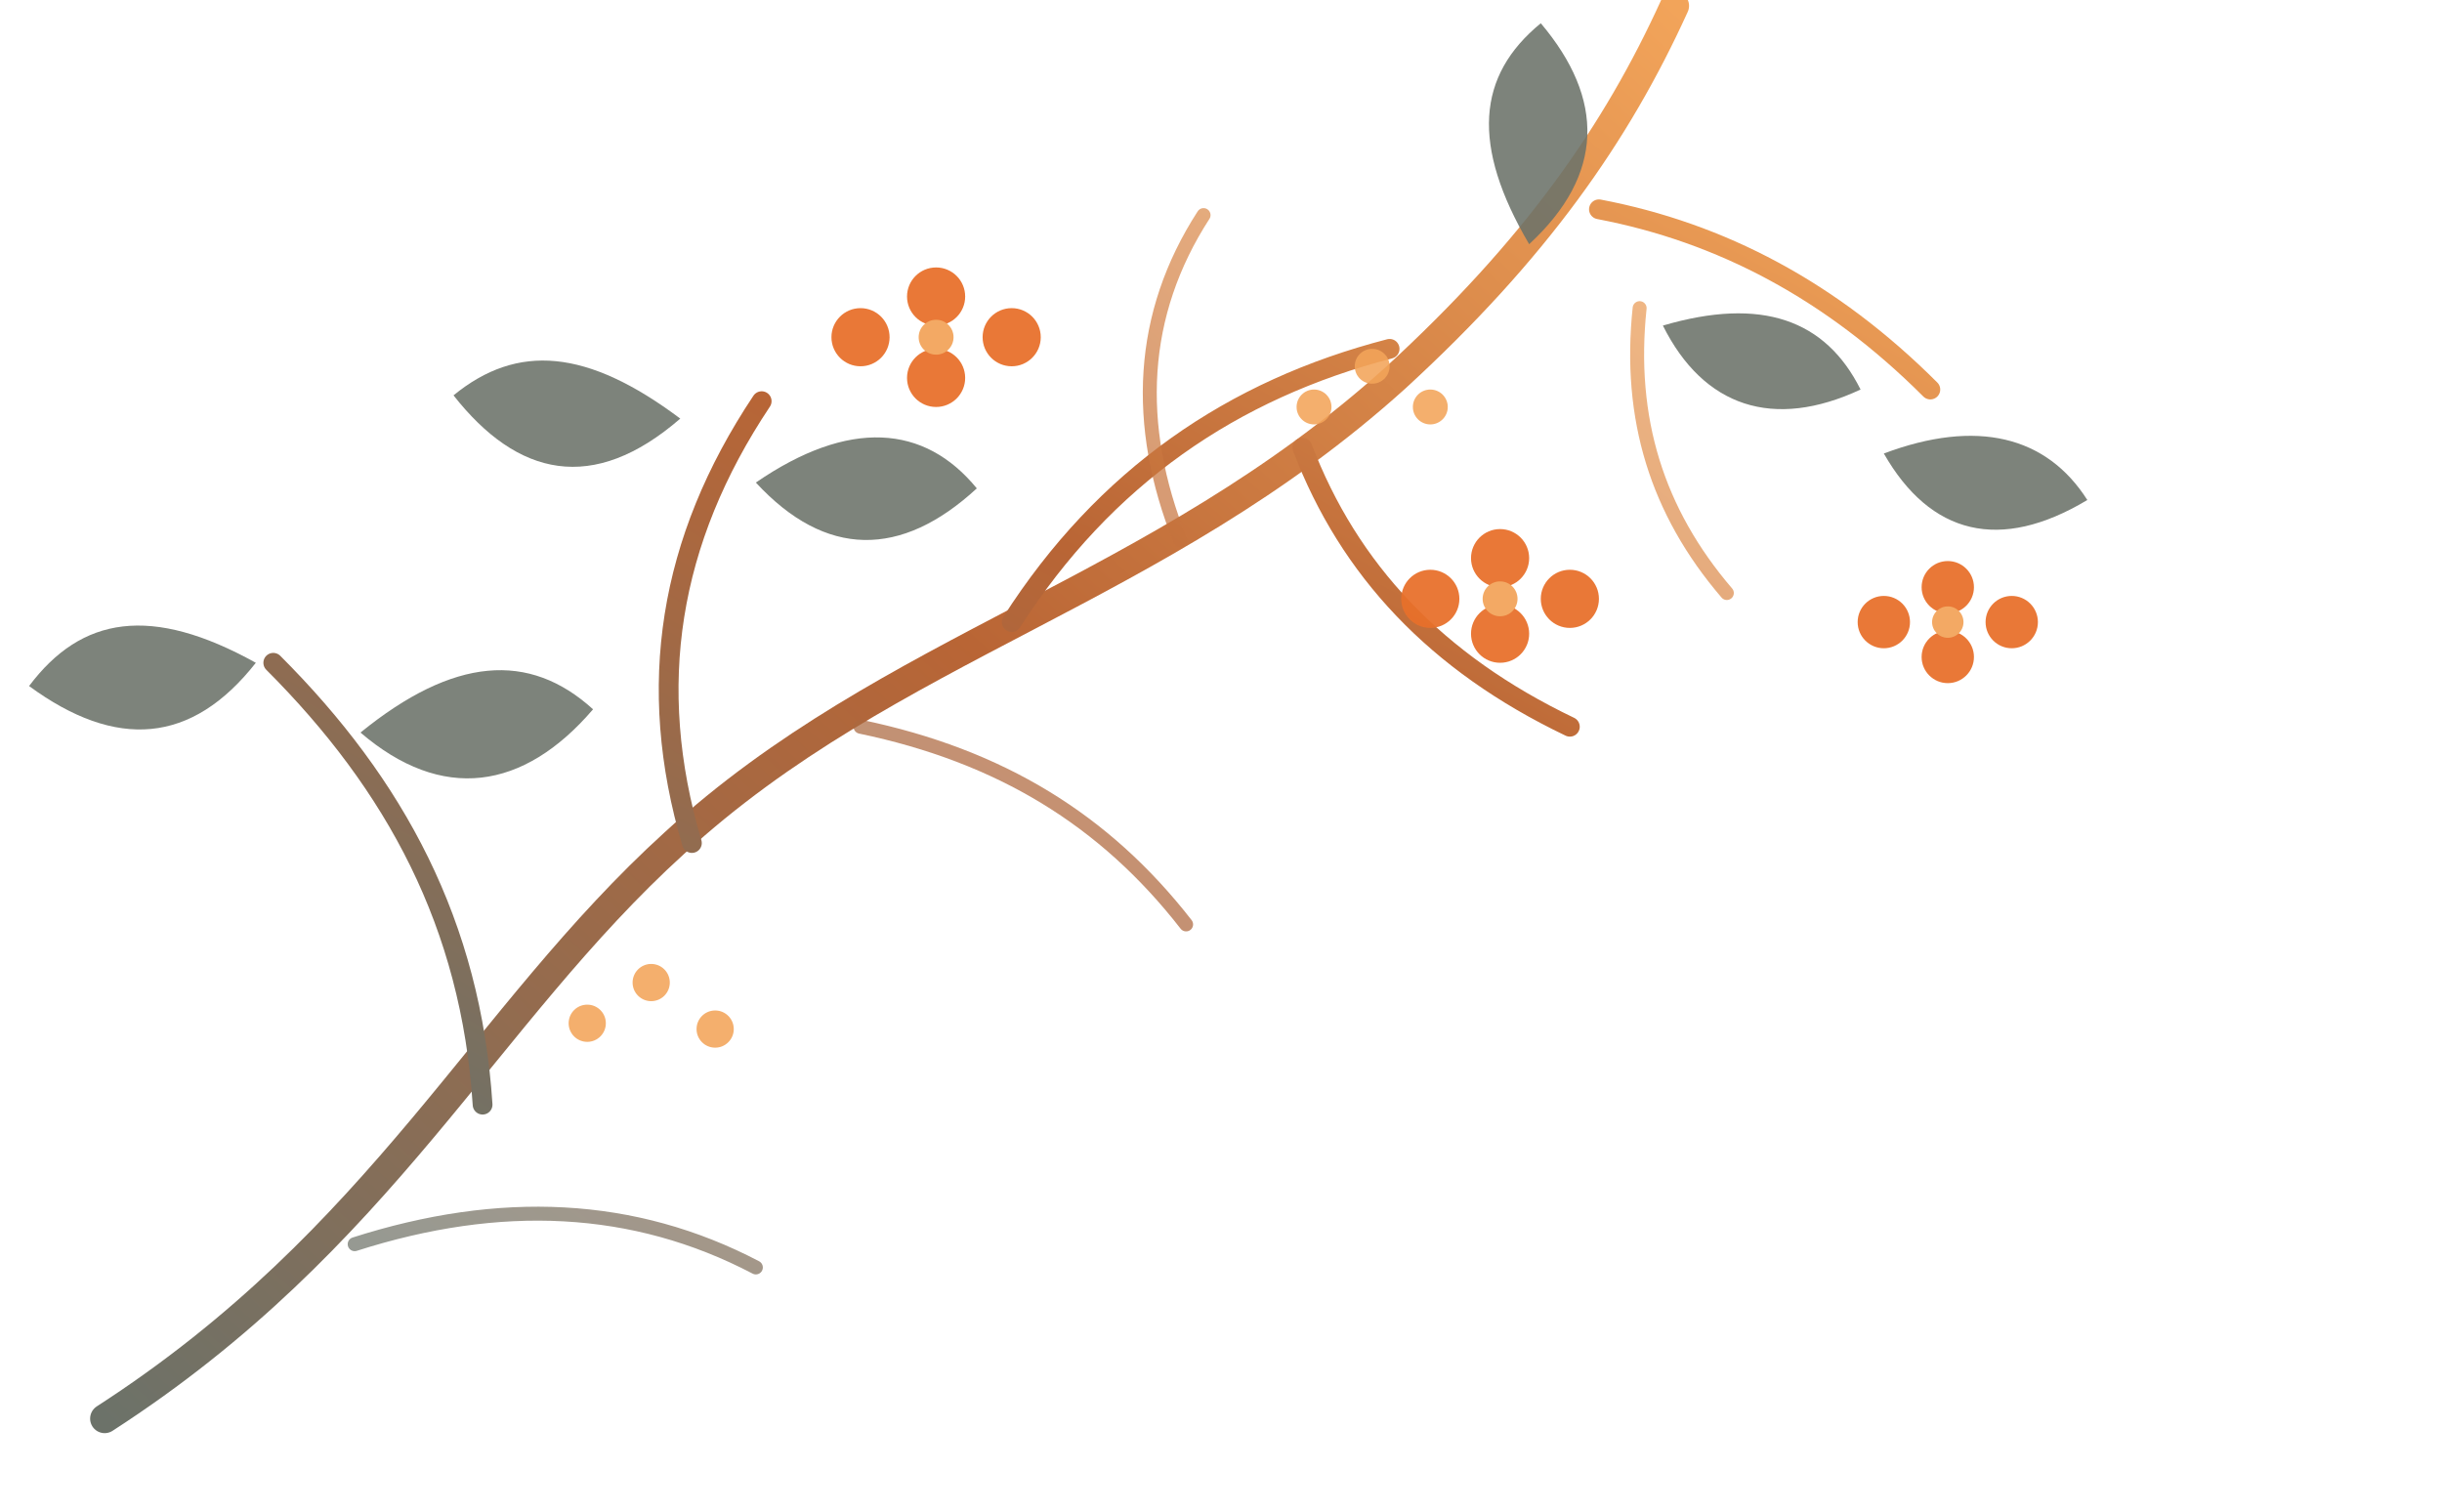
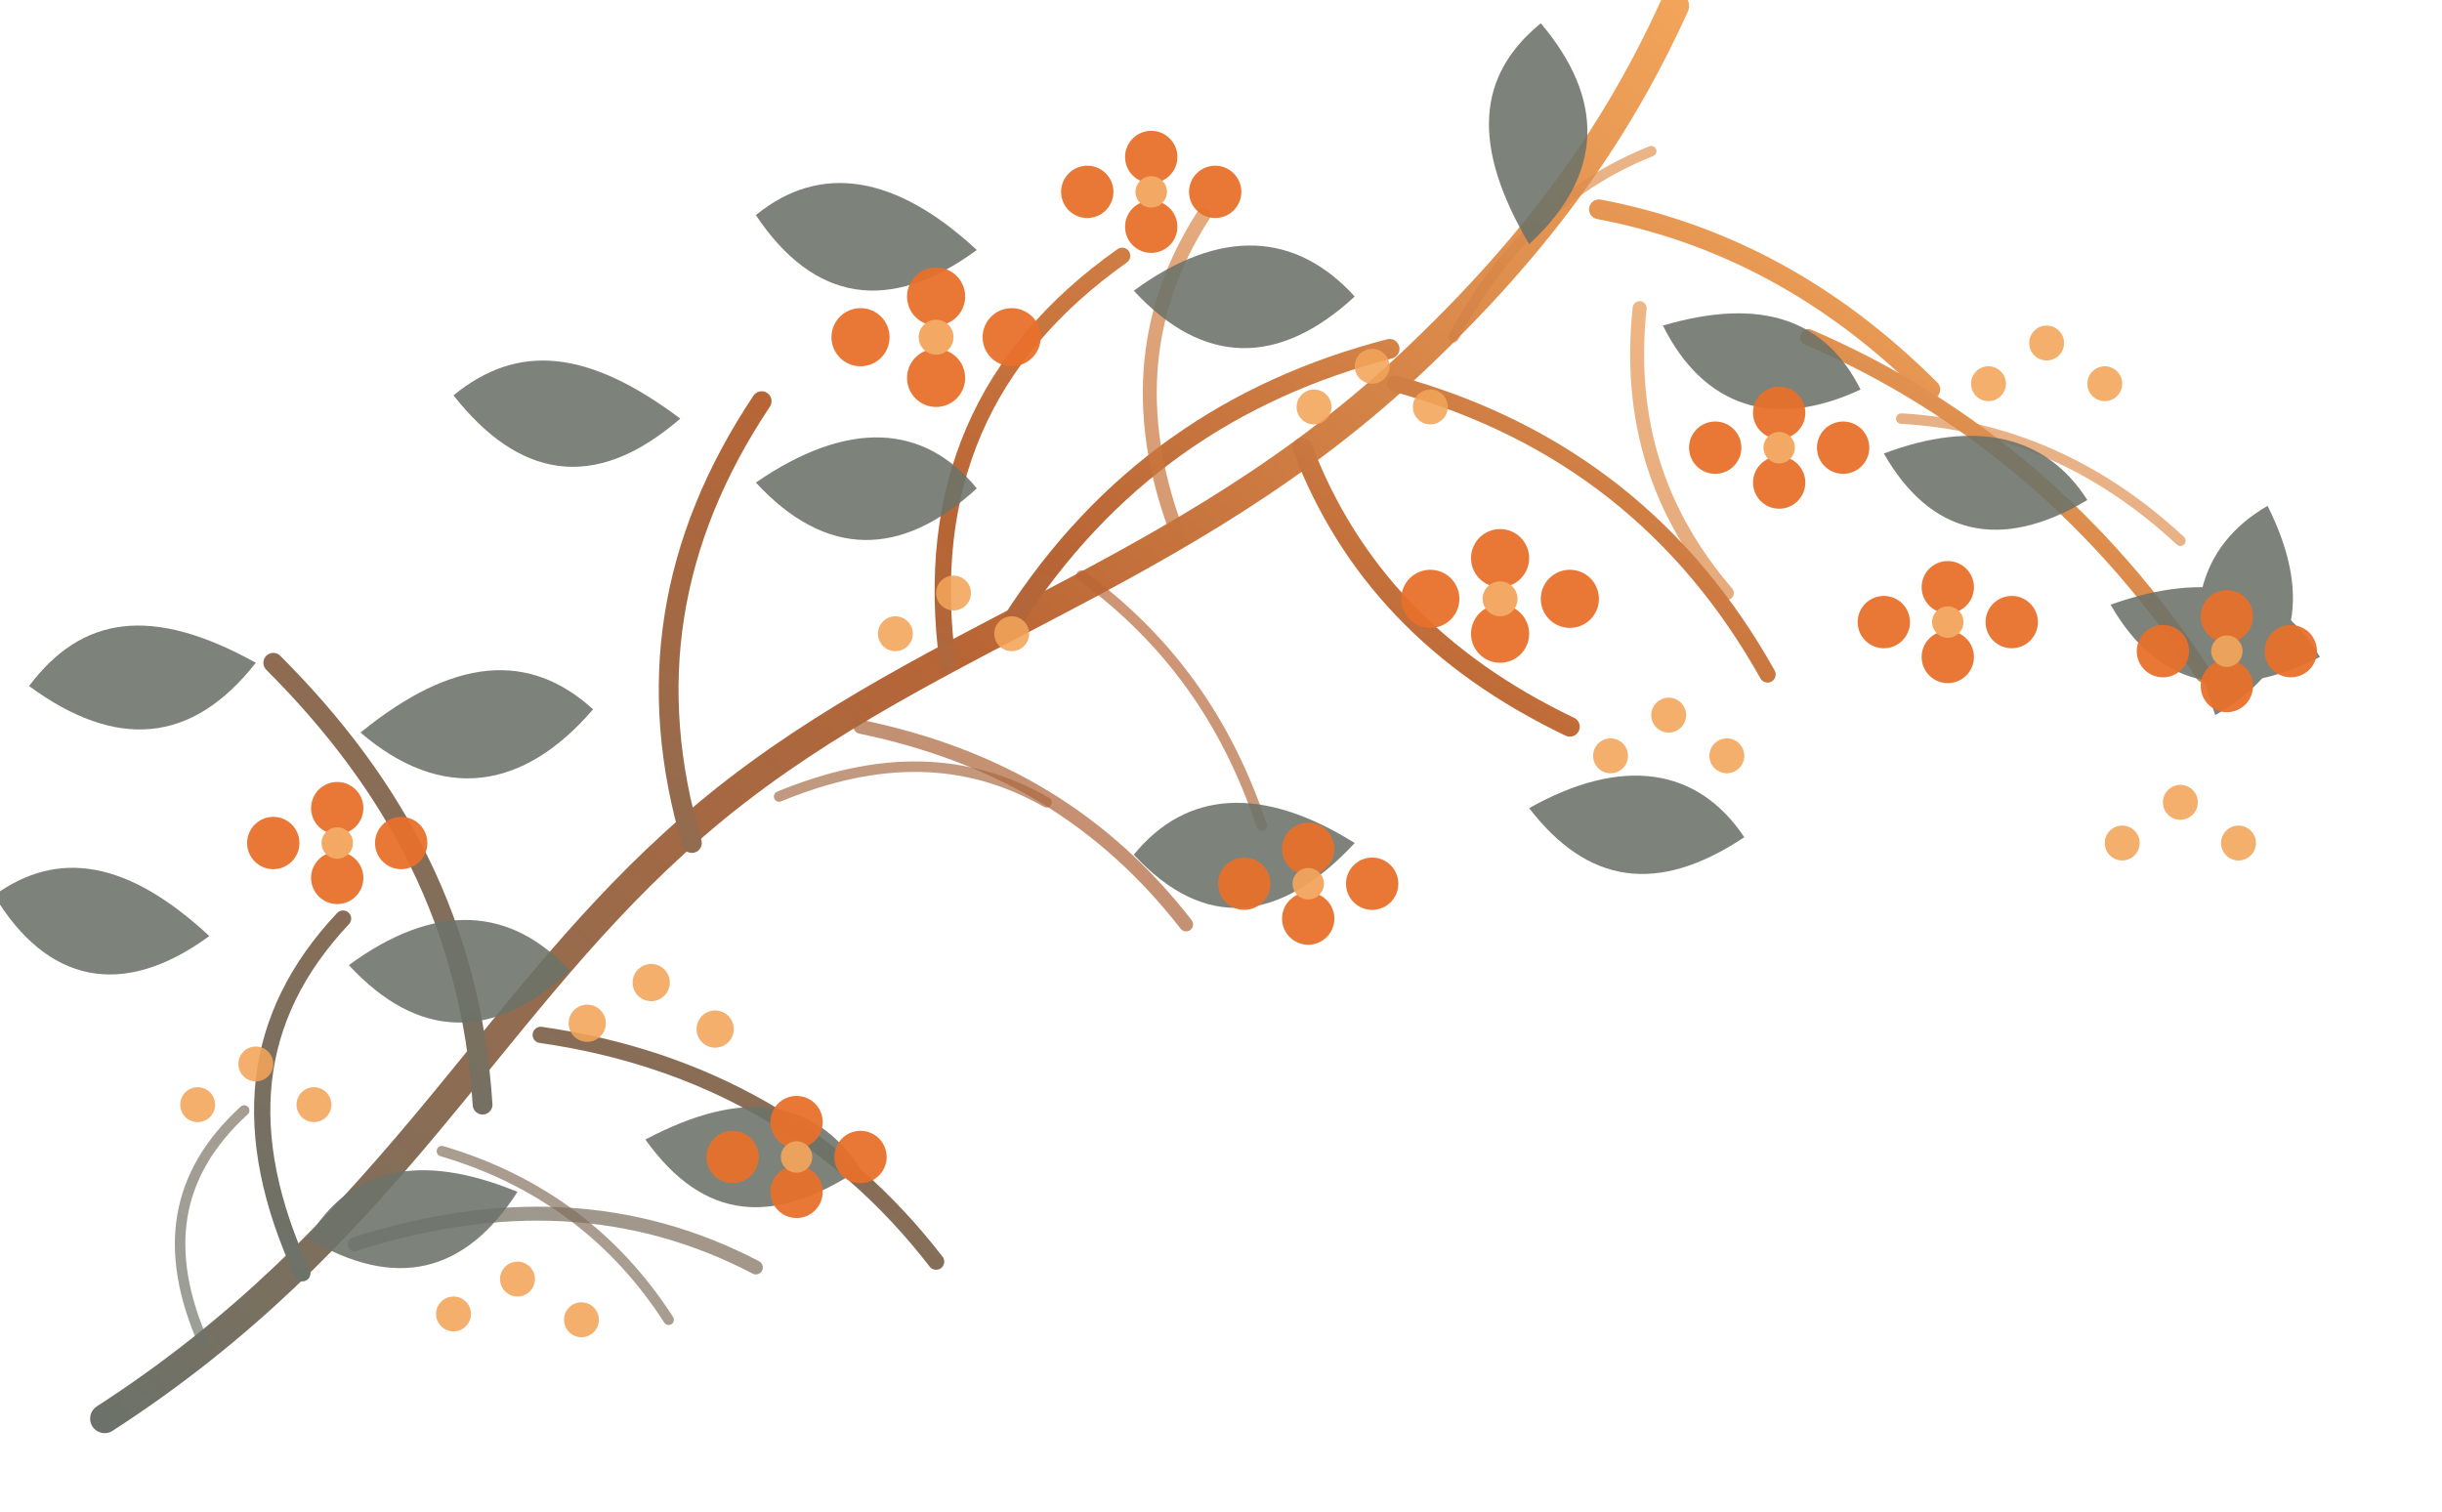
<svg xmlns="http://www.w3.org/2000/svg" viewBox="0 0 420 260" fill="none">
  <defs>
    <linearGradient id="twig" x1="0" y1="1" x2="1" y2="0">
      <stop offset="0" stop-color="#6c7269" />
      <stop offset=".55" stop-color="#b96535" />
      <stop offset="1" stop-color="#f2a45a" />
    </linearGradient>
  </defs>
  <g stroke="url(#twig)" stroke-linecap="round" stroke-linejoin="round">
    <path stroke-width="5" d="M18 244C66 213 83 175 116 145c37-34 83-43 124-80 24-22 38-42 48-64" />
    <path stroke-width="3.4" d="M83 190c-2-31-15-55-36-76M119 145c-8-27-4-52 12-76M174 107c16-25 38-40 65-47M224 77c8 21 23 37 46 48M275 36c21 4 40 14 57 31" />
    <path stroke-width="2.4" opacity=".72" d="M61 214c25-8 48-7 69 4M148 125c24 5 42 16 56 34M203 93c-8-20-7-39 4-56M282 53c-2 19 3 35 15 49" />
+     <path stroke-width="2.8" d="M52 219c-11-24-9-44 7-61M93 178c28 4 51 17 68 39M163 114c-4-30 6-53 30-70M240 66c29 8 50 25 64 50M311 58c28 12 51 32 68 58" />
+     <path stroke-width="1.8" opacity=".68" d="M35 231c-7-16-5-29 7-40M76 198c17 5 30 15 39 29M134 137c17-7 32-7 46 1M186 99c15 11 25 25 31 43M250 58c8-15 19-26 34-32M327 72c18 1 34 8 48 21" />
  </g>
  <g fill="#6c7269" opacity=".88">
    <path d="M44 114c-18-10-30-8-39 4 15 11 28 10 39-4Z" />
    <path d="M62 126c16-13 29-14 40-4-12 14-26 16-40 4Z" />
    <path d="M117 72c-16-12-28-13-39-4 11 14 24 17 39 4Z" />
    <path d="M130 83c16-11 29-10 38 1-13 12-26 12-38-1Z" />
    <path d="M263 42c-10-17-9-29 2-38 11 13 11 26-2 38Z" />
    <path d="M286 56c17-5 28-1 34 11-15 7-27 3-34-11Z" />
    <path d="M324 78c16-6 28-3 35 8-15 9-27 6-35-8Z" />
+     <path d="M36 161c-14-13-26-15-37-7 9 15 22 18 37 7Z" />
+     <path d="M60 166c15-11 28-10 38 1-13 12-26 12-38-1Z" />
+     <path d="M89 205c-17-7-29-4-36 8 15 9 27 6 36-8Z" />
+     <path d="M111 196c17-9 29-7 37 5-15 10-27 9-37-5Z" />
+     <path d="M168 43c-14-13-27-15-38-6 10 15 23 17 38 6Z" />
+     <path d="M195 50c15-11 28-10 38 1-13 12-26 12-38-1Z" />
+     <path d="M233 145c-16-10-29-9-38 2 12 13 25 12 38-2Z" />
+     <path d="M263 139c16-9 29-7 37 5-15 10-27 8-37-5Z" />
+     <path d="M363 104c17-6 29-3 36 9-16 8-28 5-36-9Z" />
+     <path d="M381 123c-6-17-3-29 9-36 8 16 5 28-9 36Z" />
  </g>
  <g fill="#e8702a" opacity=".94">
    <circle cx="161" cy="65" r="5" />
    <circle cx="161" cy="51" r="5" />
    <circle cx="148" cy="58" r="5" />
    <circle cx="174" cy="58" r="5" />
    <circle cx="161" cy="58" r="3" fill="#f2a45a" />
    <circle cx="258" cy="109" r="5" />
    <circle cx="258" cy="96" r="5" />
    <circle cx="246" cy="103" r="5" />
    <circle cx="270" cy="103" r="5" />
    <circle cx="258" cy="103" r="3" fill="#f2a45a" />
    <circle cx="335" cy="113" r="4.5" />
    <circle cx="335" cy="101" r="4.5" />
    <circle cx="324" cy="107" r="4.5" />
    <circle cx="346" cy="107" r="4.5" />
    <circle cx="335" cy="107" r="2.7" fill="#f2a45a" />
+     <circle cx="58" cy="151" r="4.5" />
+     <circle cx="58" cy="139" r="4.5" />
+     <circle cx="47" cy="145" r="4.5" />
+     <circle cx="69" cy="145" r="4.5" />
+     <circle cx="58" cy="145" r="2.7" fill="#f2a45a" />
+     <circle cx="137" cy="205" r="4.5" />
+     <circle cx="137" cy="193" r="4.5" />
+     <circle cx="126" cy="199" r="4.5" />
+     <circle cx="148" cy="199" r="4.5" />
+     <circle cx="137" cy="199" r="2.7" fill="#f2a45a" />
+     <circle cx="198" cy="39" r="4.5" />
+     <circle cx="198" cy="27" r="4.5" />
+     <circle cx="187" cy="33" r="4.5" />
+     <circle cx="209" cy="33" r="4.5" />
+     <circle cx="198" cy="33" r="2.7" fill="#f2a45a" />
+     <circle cx="225" cy="158" r="4.5" />
+     <circle cx="225" cy="146" r="4.5" />
+     <circle cx="214" cy="152" r="4.5" />
+     <circle cx="236" cy="152" r="4.5" />
+     <circle cx="225" cy="152" r="2.7" fill="#f2a45a" />
+     <circle cx="306" cy="83" r="4.5" />
+     <circle cx="306" cy="71" r="4.5" />
+     <circle cx="295" cy="77" r="4.5" />
+     <circle cx="317" cy="77" r="4.5" />
+     <circle cx="306" cy="77" r="2.7" fill="#f2a45a" />
+     <circle cx="383" cy="118" r="4.5" />
+     <circle cx="383" cy="106" r="4.5" />
+     <circle cx="372" cy="112" r="4.5" />
+     <circle cx="394" cy="112" r="4.5" />
+     <circle cx="383" cy="112" r="2.7" fill="#f2a45a" />
  </g>
  <g fill="#f2a45a" opacity=".88">
    <circle cx="101" cy="176" r="3.2" />
    <circle cx="112" cy="169" r="3.2" />
    <circle cx="123" cy="177" r="3.2" />
    <circle cx="226" cy="70" r="3" />
    <circle cx="236" cy="63" r="3" />
    <circle cx="246" cy="70" r="3" />
+     <circle cx="34" cy="190" r="3" />
+     <circle cx="44" cy="183" r="3" />
+     <circle cx="54" cy="190" r="3" />
+     <circle cx="78" cy="226" r="3" />
+     <circle cx="89" cy="220" r="3" />
+     <circle cx="100" cy="227" r="3" />
+     <circle cx="154" cy="109" r="3" />
+     <circle cx="164" cy="102" r="3" />
+     <circle cx="174" cy="109" r="3" />
+     <circle cx="277" cy="130" r="3" />
+     <circle cx="287" cy="123" r="3" />
+     <circle cx="297" cy="130" r="3" />
+     <circle cx="342" cy="66" r="3" />
+     <circle cx="352" cy="59" r="3" />
+     <circle cx="362" cy="66" r="3" />
+     <circle cx="365" cy="145" r="3" />
+     <circle cx="375" cy="138" r="3" />
+     <circle cx="385" cy="145" r="3" />
  </g>
</svg>
